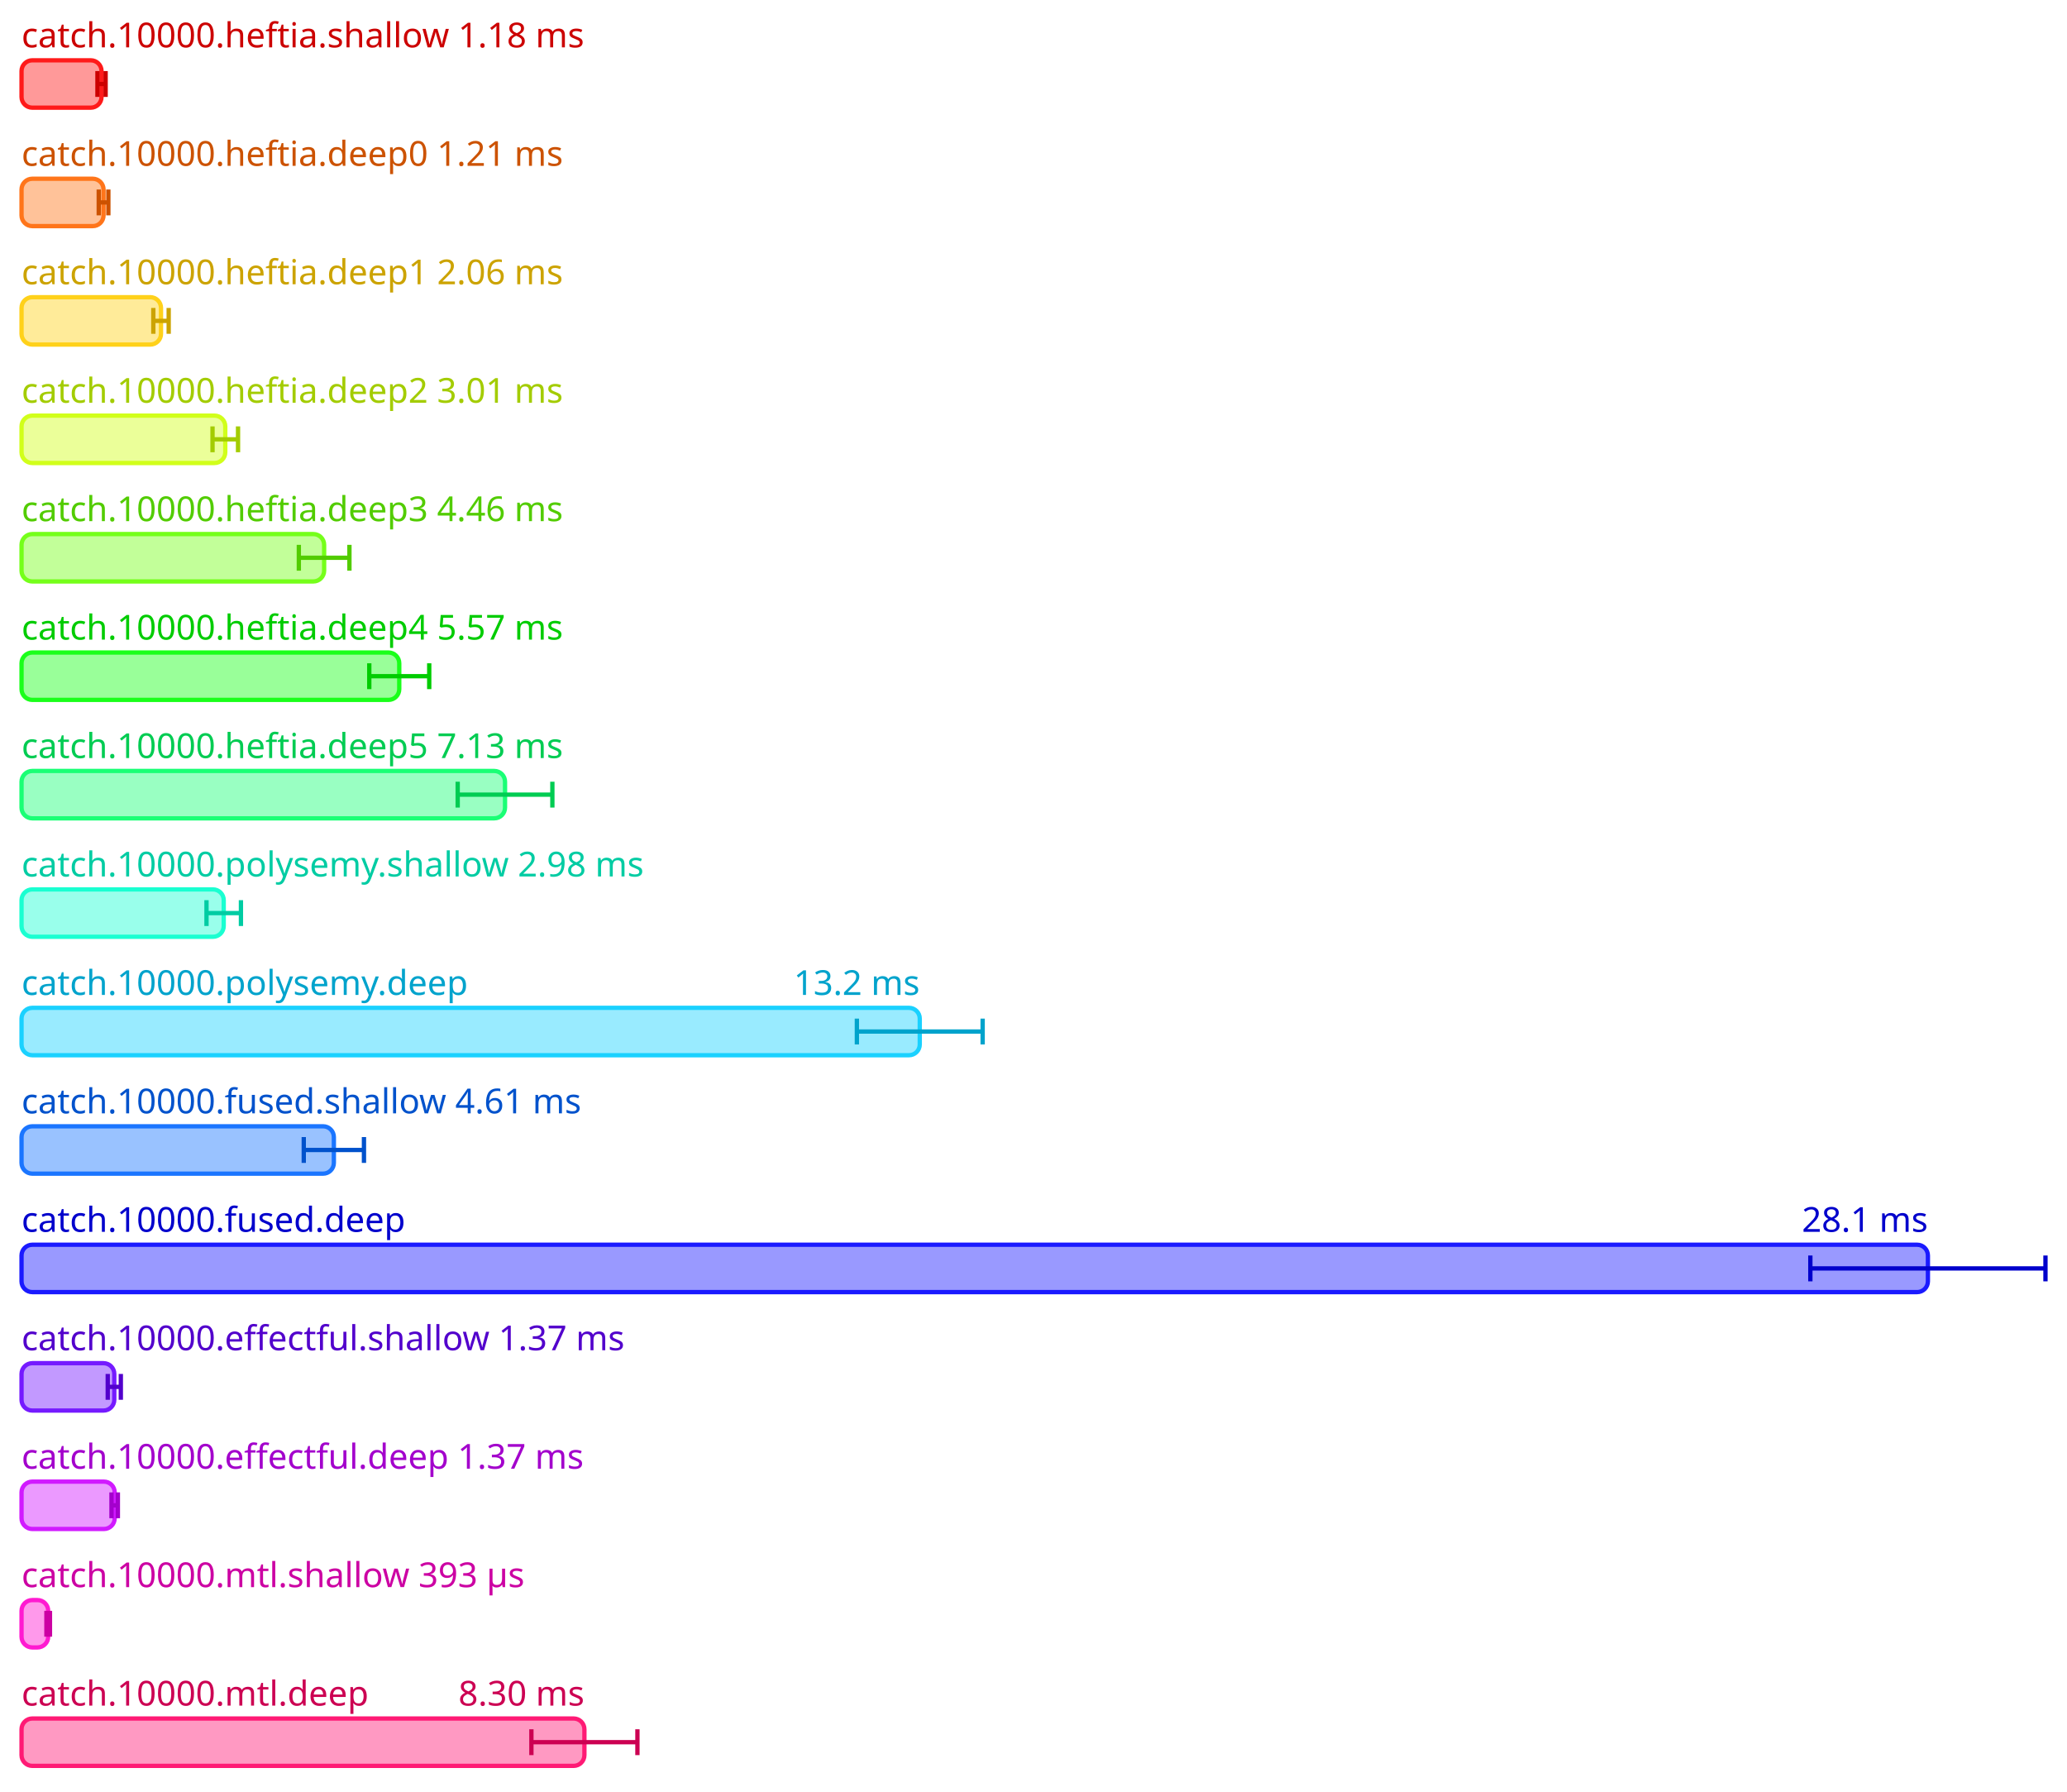
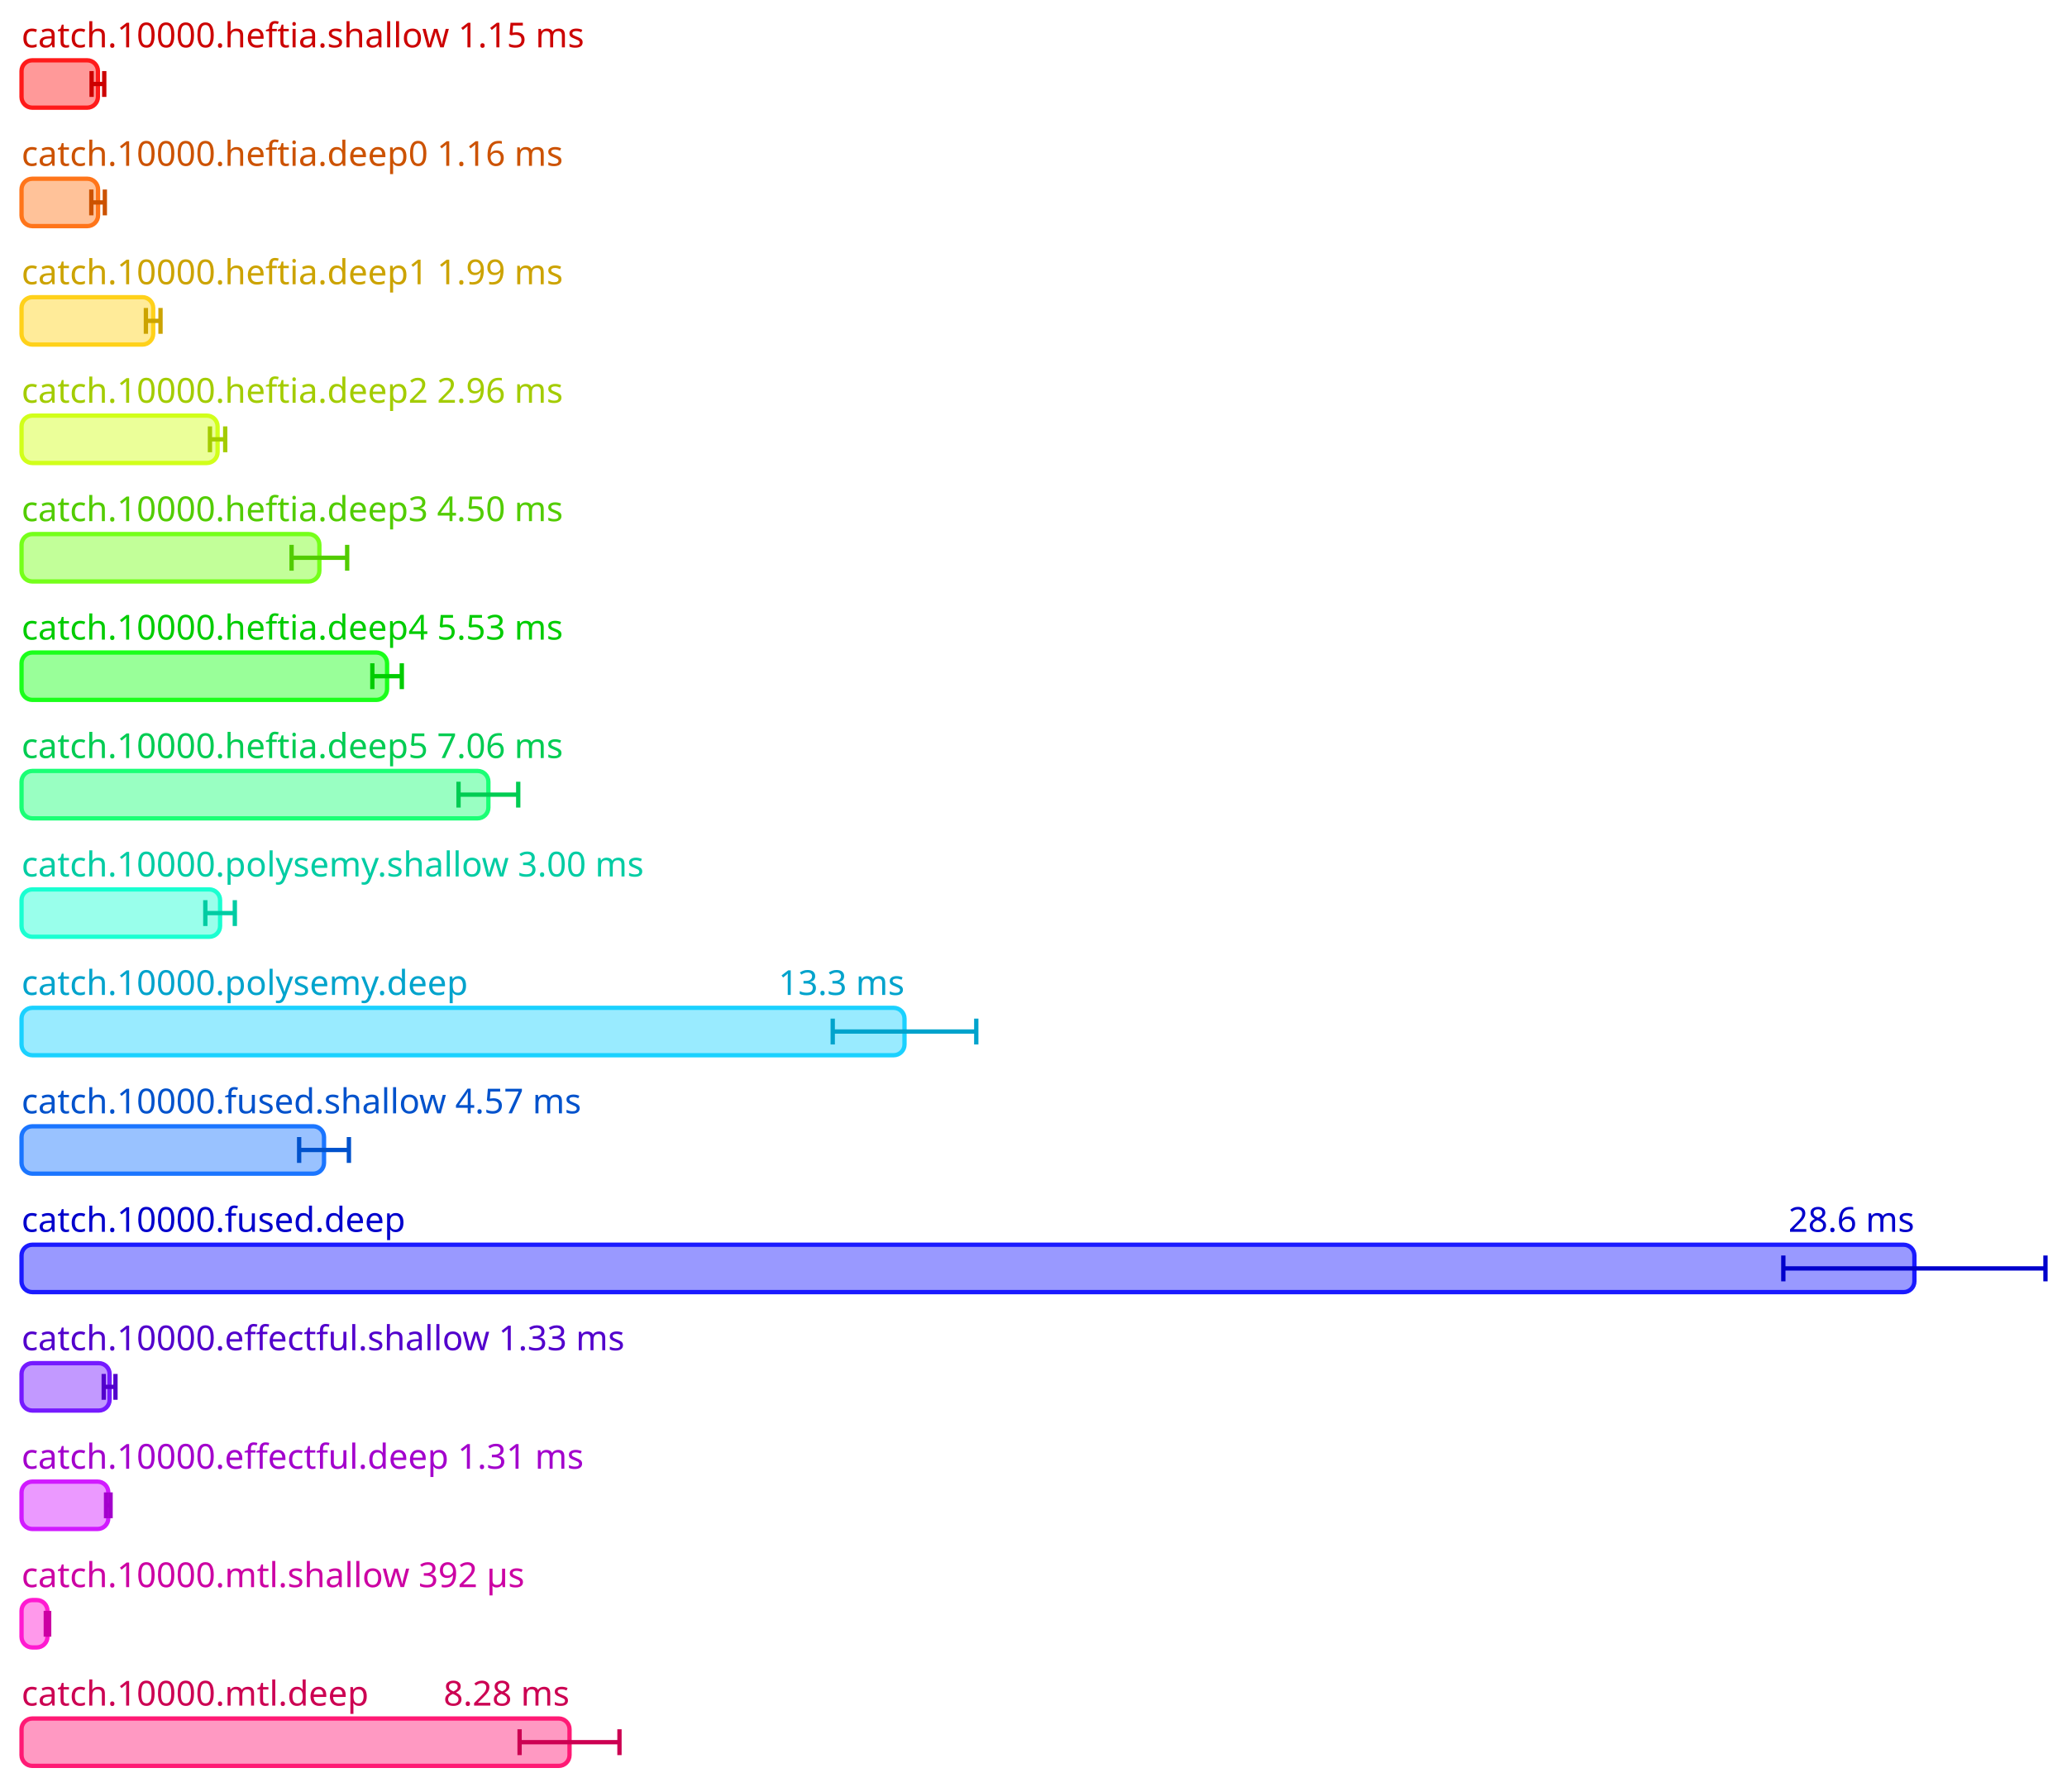
<svg xmlns="http://www.w3.org/2000/svg" height="832" width="960.0" font-size="16" font-family="sans-serif" stroke-width="2">
  <g transform="translate(10.0 0)">
-     <text fill="hsl(0, 100%, 40%)" y="22">catch.10000.heftia.shallow 1.18 ms</text>
+     <text fill="hsl(0, 100%, 40%)" y="22">catch.10000.heftia.shallow 1.15 ms</text>
    <g>
-       <rect y="28" rx="5" height="22" width="37.157" fill="hsl(0, 100%, 80%)" stroke="hsl(0, 100%, 55%)" />
+       <rect y="28" rx="5" height="22" width="35.48" fill="hsl(0, 100%, 80%)" stroke="hsl(0, 100%, 55%)" />
      <g stroke="hsl(0, 100%, 40%)">
-         <line x1="35.263" x2="39.05" y1="39" y2="39" />
-         <line x1="35.263" x2="35.263" y1="33" y2="45" />
-         <line x1="39.05" x2="39.05" y1="33" y2="45" />
+         <line x1="32.549" x2="38.411" y1="39" y2="39" />
+         <line x1="32.549" x2="32.549" y1="33" y2="45" />
+         <line x1="38.411" x2="38.411" y1="33" y2="45" />
      </g>
    </g>
-     <text fill="hsl(24, 100%, 40%)" y="77">catch.10000.heftia.deep0 1.21 ms</text>
+     <text fill="hsl(24, 100%, 40%)" y="77">catch.10000.heftia.deep0 1.16 ms</text>
    <g>
-       <rect y="83" rx="5" height="22" width="38.09" fill="hsl(24, 100%, 80%)" stroke="hsl(24, 100%, 55%)" />
+       <rect y="83" rx="5" height="22" width="35.549" fill="hsl(24, 100%, 80%)" stroke="hsl(24, 100%, 55%)" />
      <g stroke="hsl(24, 100%, 40%)">
-         <line x1="35.853" x2="40.327" y1="94" y2="94" />
-         <line x1="35.853" x2="35.853" y1="88" y2="100" />
-         <line x1="40.327" x2="40.327" y1="88" y2="100" />
+         <line x1="32.406" x2="38.693" y1="94" y2="94" />
+         <line x1="32.406" x2="32.406" y1="88" y2="100" />
+         <line x1="38.693" x2="38.693" y1="88" y2="100" />
      </g>
    </g>
-     <text fill="hsl(48, 100%, 40%)" y="132">catch.10000.heftia.deep1 2.06 ms</text>
+     <text fill="hsl(48, 100%, 40%)" y="132">catch.10000.heftia.deep1 1.99 ms</text>
    <g>
-       <rect y="138" rx="5" height="22" width="64.777" fill="hsl(48, 100%, 80%)" stroke="hsl(48, 100%, 55%)" />
+       <rect y="138" rx="5" height="22" width="61.15" fill="hsl(48, 100%, 80%)" stroke="hsl(48, 100%, 55%)" />
      <g stroke="hsl(48, 100%, 40%)">
-         <line x1="61.208" x2="68.346" y1="149" y2="149" />
-         <line x1="61.208" x2="61.208" y1="143" y2="155" />
-         <line x1="68.346" x2="68.346" y1="143" y2="155" />
+         <line x1="57.756" x2="64.545" y1="149" y2="149" />
+         <line x1="57.756" x2="57.756" y1="143" y2="155" />
+         <line x1="64.545" x2="64.545" y1="143" y2="155" />
      </g>
    </g>
-     <text fill="hsl(72, 100%, 40%)" y="187">catch.10000.heftia.deep2 3.01 ms</text>
+     <text fill="hsl(72, 100%, 40%)" y="187">catch.10000.heftia.deep2 2.96 ms</text>
    <g>
-       <rect y="193" rx="5" height="22" width="94.628" fill="hsl(72, 100%, 80%)" stroke="hsl(72, 100%, 55%)" />
+       <rect y="193" rx="5" height="22" width="91.055" fill="hsl(72, 100%, 80%)" stroke="hsl(72, 100%, 55%)" />
      <g stroke="hsl(72, 100%, 40%)">
-         <line x1="88.705" x2="100.552" y1="204" y2="204" />
-         <line x1="88.705" x2="88.705" y1="198" y2="210" />
-         <line x1="100.552" x2="100.552" y1="198" y2="210" />
+         <line x1="87.509" x2="94.601" y1="204" y2="204" />
+         <line x1="87.509" x2="87.509" y1="198" y2="210" />
+         <line x1="94.601" x2="94.601" y1="198" y2="210" />
      </g>
    </g>
-     <text fill="hsl(96, 100%, 40%)" y="242">catch.10000.heftia.deep3 4.46 ms</text>
+     <text fill="hsl(96, 100%, 40%)" y="242">catch.10000.heftia.deep3 4.50 ms</text>
    <g>
-       <rect y="248" rx="5" height="22" width="140.542" fill="hsl(96, 100%, 80%)" stroke="hsl(96, 100%, 55%)" />
+       <rect y="248" rx="5" height="22" width="138.331" fill="hsl(96, 100%, 80%)" stroke="hsl(96, 100%, 55%)" />
      <g stroke="hsl(96, 100%, 40%)">
-         <line x1="128.792" x2="152.292" y1="259" y2="259" />
-         <line x1="128.792" x2="128.792" y1="253" y2="265" />
-         <line x1="152.292" x2="152.292" y1="253" y2="265" />
+         <line x1="125.424" x2="151.238" y1="259" y2="259" />
+         <line x1="125.424" x2="125.424" y1="253" y2="265" />
+         <line x1="151.238" x2="151.238" y1="253" y2="265" />
      </g>
    </g>
-     <text fill="hsl(120, 100%, 40%)" y="297">catch.10000.heftia.deep4 5.57 ms</text>
+     <text fill="hsl(120, 100%, 40%)" y="297">catch.10000.heftia.deep4 5.53 ms</text>
    <g>
-       <rect y="303" rx="5" height="22" width="175.432" fill="hsl(120, 100%, 80%)" stroke="hsl(120, 100%, 55%)" />
+       <rect y="303" rx="5" height="22" width="169.773" fill="hsl(120, 100%, 80%)" stroke="hsl(120, 100%, 55%)" />
      <g stroke="hsl(120, 100%, 40%)">
-         <line x1="161.512" x2="189.351" y1="314" y2="314" />
-         <line x1="161.512" x2="161.512" y1="308" y2="320" />
-         <line x1="189.351" x2="189.351" y1="308" y2="320" />
+         <line x1="162.931" x2="176.615" y1="314" y2="314" />
+         <line x1="162.931" x2="162.931" y1="308" y2="320" />
+         <line x1="176.615" x2="176.615" y1="308" y2="320" />
      </g>
    </g>
-     <text fill="hsl(144, 100%, 40%)" y="352">catch.10000.heftia.deep5 7.13 ms</text>
+     <text fill="hsl(144, 100%, 40%)" y="352">catch.10000.heftia.deep5 7.06 ms</text>
    <g>
-       <rect y="358" rx="5" height="22" width="224.557" fill="hsl(144, 100%, 80%)" stroke="hsl(144, 100%, 55%)" />
+       <rect y="358" rx="5" height="22" width="216.825" fill="hsl(144, 100%, 80%)" stroke="hsl(144, 100%, 55%)" />
      <g stroke="hsl(144, 100%, 40%)">
-         <line x1="202.571" x2="246.542" y1="369" y2="369" />
-         <line x1="202.571" x2="202.571" y1="363" y2="375" />
-         <line x1="246.542" x2="246.542" y1="363" y2="375" />
+         <line x1="202.962" x2="230.687" y1="369" y2="369" />
+         <line x1="202.962" x2="202.962" y1="363" y2="375" />
+         <line x1="230.687" x2="230.687" y1="363" y2="375" />
      </g>
    </g>
-     <text fill="hsl(168, 100%, 40%)" y="407">catch.10000.polysemy.shallow 2.98 ms</text>
+     <text fill="hsl(168, 100%, 40%)" y="407">catch.10000.polysemy.shallow 3.00 ms</text>
    <g>
-       <rect y="413" rx="5" height="22" width="93.905" fill="hsl(168, 100%, 80%)" stroke="hsl(168, 100%, 55%)" />
+       <rect y="413" rx="5" height="22" width="92.213" fill="hsl(168, 100%, 80%)" stroke="hsl(168, 100%, 55%)" />
      <g stroke="hsl(168, 100%, 40%)">
-         <line x1="85.909" x2="101.9" y1="424" y2="424" />
-         <line x1="85.909" x2="85.909" y1="418" y2="430" />
-         <line x1="101.9" x2="101.9" y1="418" y2="430" />
+         <line x1="85.361" x2="99.064" y1="424" y2="424" />
+         <line x1="85.361" x2="85.361" y1="418" y2="430" />
+         <line x1="99.064" x2="99.064" y1="418" y2="430" />
      </g>
    </g>
    <g fill="hsl(192, 100%, 40%)">
      <text y="462">catch.10000.polysemy.deep</text>
-       <text y="462" x="417.175" text-anchor="end">13.2 ms</text>
+       <text y="462" x="410.088" text-anchor="end">13.3 ms</text>
    </g>
    <g>
-       <rect y="468" rx="5" height="22" width="417.175" fill="hsl(192, 100%, 80%)" stroke="hsl(192, 100%, 55%)" />
+       <rect y="468" rx="5" height="22" width="410.088" fill="hsl(192, 100%, 80%)" stroke="hsl(192, 100%, 55%)" />
      <g stroke="hsl(192, 100%, 40%)">
-         <line x1="387.963" x2="446.387" y1="479" y2="479" />
-         <line x1="387.963" x2="387.963" y1="473" y2="485" />
-         <line x1="446.387" x2="446.387" y1="473" y2="485" />
+         <line x1="376.754" x2="443.422" y1="479" y2="479" />
+         <line x1="376.754" x2="376.754" y1="473" y2="485" />
+         <line x1="443.422" x2="443.422" y1="473" y2="485" />
      </g>
    </g>
-     <text fill="hsl(216, 100%, 40%)" y="517">catch.10000.fused.shallow 4.61 ms</text>
+     <text fill="hsl(216, 100%, 40%)" y="517">catch.10000.fused.shallow 4.57 ms</text>
    <g>
-       <rect y="523" rx="5" height="22" width="145.058" fill="hsl(216, 100%, 80%)" stroke="hsl(216, 100%, 55%)" />
+       <rect y="523" rx="5" height="22" width="140.491" fill="hsl(216, 100%, 80%)" stroke="hsl(216, 100%, 55%)" />
      <g stroke="hsl(216, 100%, 40%)">
-         <line x1="131.08" x2="159.037" y1="534" y2="534" />
-         <line x1="131.08" x2="131.08" y1="528" y2="540" />
-         <line x1="159.037" x2="159.037" y1="528" y2="540" />
+         <line x1="128.936" x2="152.045" y1="534" y2="534" />
+         <line x1="128.936" x2="128.936" y1="528" y2="540" />
+         <line x1="152.045" x2="152.045" y1="528" y2="540" />
      </g>
    </g>
    <g fill="hsl(240, 100%, 40%)">
      <text y="572">catch.10000.fused.deep</text>
-       <text y="572" x="885.401" text-anchor="end">28.1 ms</text>
+       <text y="572" x="879.126" text-anchor="end">28.6 ms</text>
    </g>
    <g>
-       <rect y="578" rx="5" height="22" width="885.401" fill="hsl(240, 100%, 80%)" stroke="hsl(240, 100%, 55%)" />
+       <rect y="578" rx="5" height="22" width="879.126" fill="hsl(240, 100%, 80%)" stroke="hsl(240, 100%, 55%)" />
      <g stroke="hsl(240, 100%, 40%)">
-         <line x1="830.803" x2="940.0" y1="589" y2="589" />
-         <line x1="830.803" x2="830.803" y1="583" y2="595" />
+         <line x1="818.252" x2="940.0" y1="589" y2="589" />
+         <line x1="818.252" x2="818.252" y1="583" y2="595" />
        <line x1="940.0" x2="940.0" y1="583" y2="595" />
      </g>
    </g>
-     <text fill="hsl(264, 100%, 40%)" y="627">catch.10000.effectful.shallow 1.37 ms</text>
+     <text fill="hsl(264, 100%, 40%)" y="627">catch.10000.effectful.shallow 1.33 ms</text>
    <g>
-       <rect y="633" rx="5" height="22" width="43.079" fill="hsl(264, 100%, 80%)" stroke="hsl(264, 100%, 55%)" />
+       <rect y="633" rx="5" height="22" width="40.899" fill="hsl(264, 100%, 80%)" stroke="hsl(264, 100%, 55%)" />
      <g stroke="hsl(264, 100%, 40%)">
-         <line x1="40.039" x2="46.119" y1="644" y2="644" />
-         <line x1="40.039" x2="40.039" y1="638" y2="650" />
-         <line x1="46.119" x2="46.119" y1="638" y2="650" />
+         <line x1="38.173" x2="43.626" y1="644" y2="644" />
+         <line x1="38.173" x2="38.173" y1="638" y2="650" />
+         <line x1="43.626" x2="43.626" y1="638" y2="650" />
      </g>
    </g>
-     <text fill="hsl(288, 100%, 40%)" y="682">catch.10000.effectful.deep 1.37 ms</text>
+     <text fill="hsl(288, 100%, 40%)" y="682">catch.10000.effectful.deep 1.31 ms</text>
    <g>
-       <rect y="688" rx="5" height="22" width="43.262" fill="hsl(288, 100%, 80%)" stroke="hsl(288, 100%, 55%)" />
+       <rect y="688" rx="5" height="22" width="40.306" fill="hsl(288, 100%, 80%)" stroke="hsl(288, 100%, 55%)" />
      <g stroke="hsl(288, 100%, 40%)">
-         <line x1="41.78" x2="44.745" y1="699" y2="699" />
-         <line x1="41.78" x2="41.78" y1="693" y2="705" />
-         <line x1="44.745" x2="44.745" y1="693" y2="705" />
+         <line x1="39.258" x2="41.354" y1="699" y2="699" />
+         <line x1="39.258" x2="39.258" y1="693" y2="705" />
+         <line x1="41.354" x2="41.354" y1="693" y2="705" />
      </g>
    </g>
-     <text fill="hsl(312, 100%, 40%)" y="737">catch.10000.mtl.shallow 393  μs</text>
+     <text fill="hsl(312, 100%, 40%)" y="737">catch.10000.mtl.shallow 392  μs</text>
    <g>
-       <rect y="743" rx="5" height="22" width="12.382" fill="hsl(312, 100%, 80%)" stroke="hsl(312, 100%, 55%)" />
+       <rect y="743" rx="5" height="22" width="12.047" fill="hsl(312, 100%, 80%)" stroke="hsl(312, 100%, 55%)" />
      <g stroke="hsl(312, 100%, 40%)">
-         <line x1="11.557" x2="13.208" y1="754" y2="754" />
-         <line x1="11.557" x2="11.557" y1="748" y2="760" />
-         <line x1="13.208" x2="13.208" y1="748" y2="760" />
+         <line x1="11.272" x2="12.821" y1="754" y2="754" />
+         <line x1="11.272" x2="11.272" y1="748" y2="760" />
+         <line x1="12.821" x2="12.821" y1="748" y2="760" />
      </g>
    </g>
    <g fill="hsl(336, 100%, 40%)">
      <text y="792">catch.10000.mtl.deep</text>
-       <text y="792" x="261.423" text-anchor="end">8.30 ms</text>
+       <text y="792" x="254.511" text-anchor="end">8.28 ms</text>
    </g>
    <g>
-       <rect y="798" rx="5" height="22" width="261.423" fill="hsl(336, 100%, 80%)" stroke="hsl(336, 100%, 55%)" />
+       <rect y="798" rx="5" height="22" width="254.511" fill="hsl(336, 100%, 80%)" stroke="hsl(336, 100%, 55%)" />
      <g stroke="hsl(336, 100%, 40%)">
-         <line x1="236.804" x2="286.043" y1="809" y2="809" />
-         <line x1="236.804" x2="236.804" y1="803" y2="815" />
-         <line x1="286.043" x2="286.043" y1="803" y2="815" />
+         <line x1="231.317" x2="277.706" y1="809" y2="809" />
+         <line x1="231.317" x2="231.317" y1="803" y2="815" />
+         <line x1="277.706" x2="277.706" y1="803" y2="815" />
      </g>
    </g>
  </g>
</svg>
